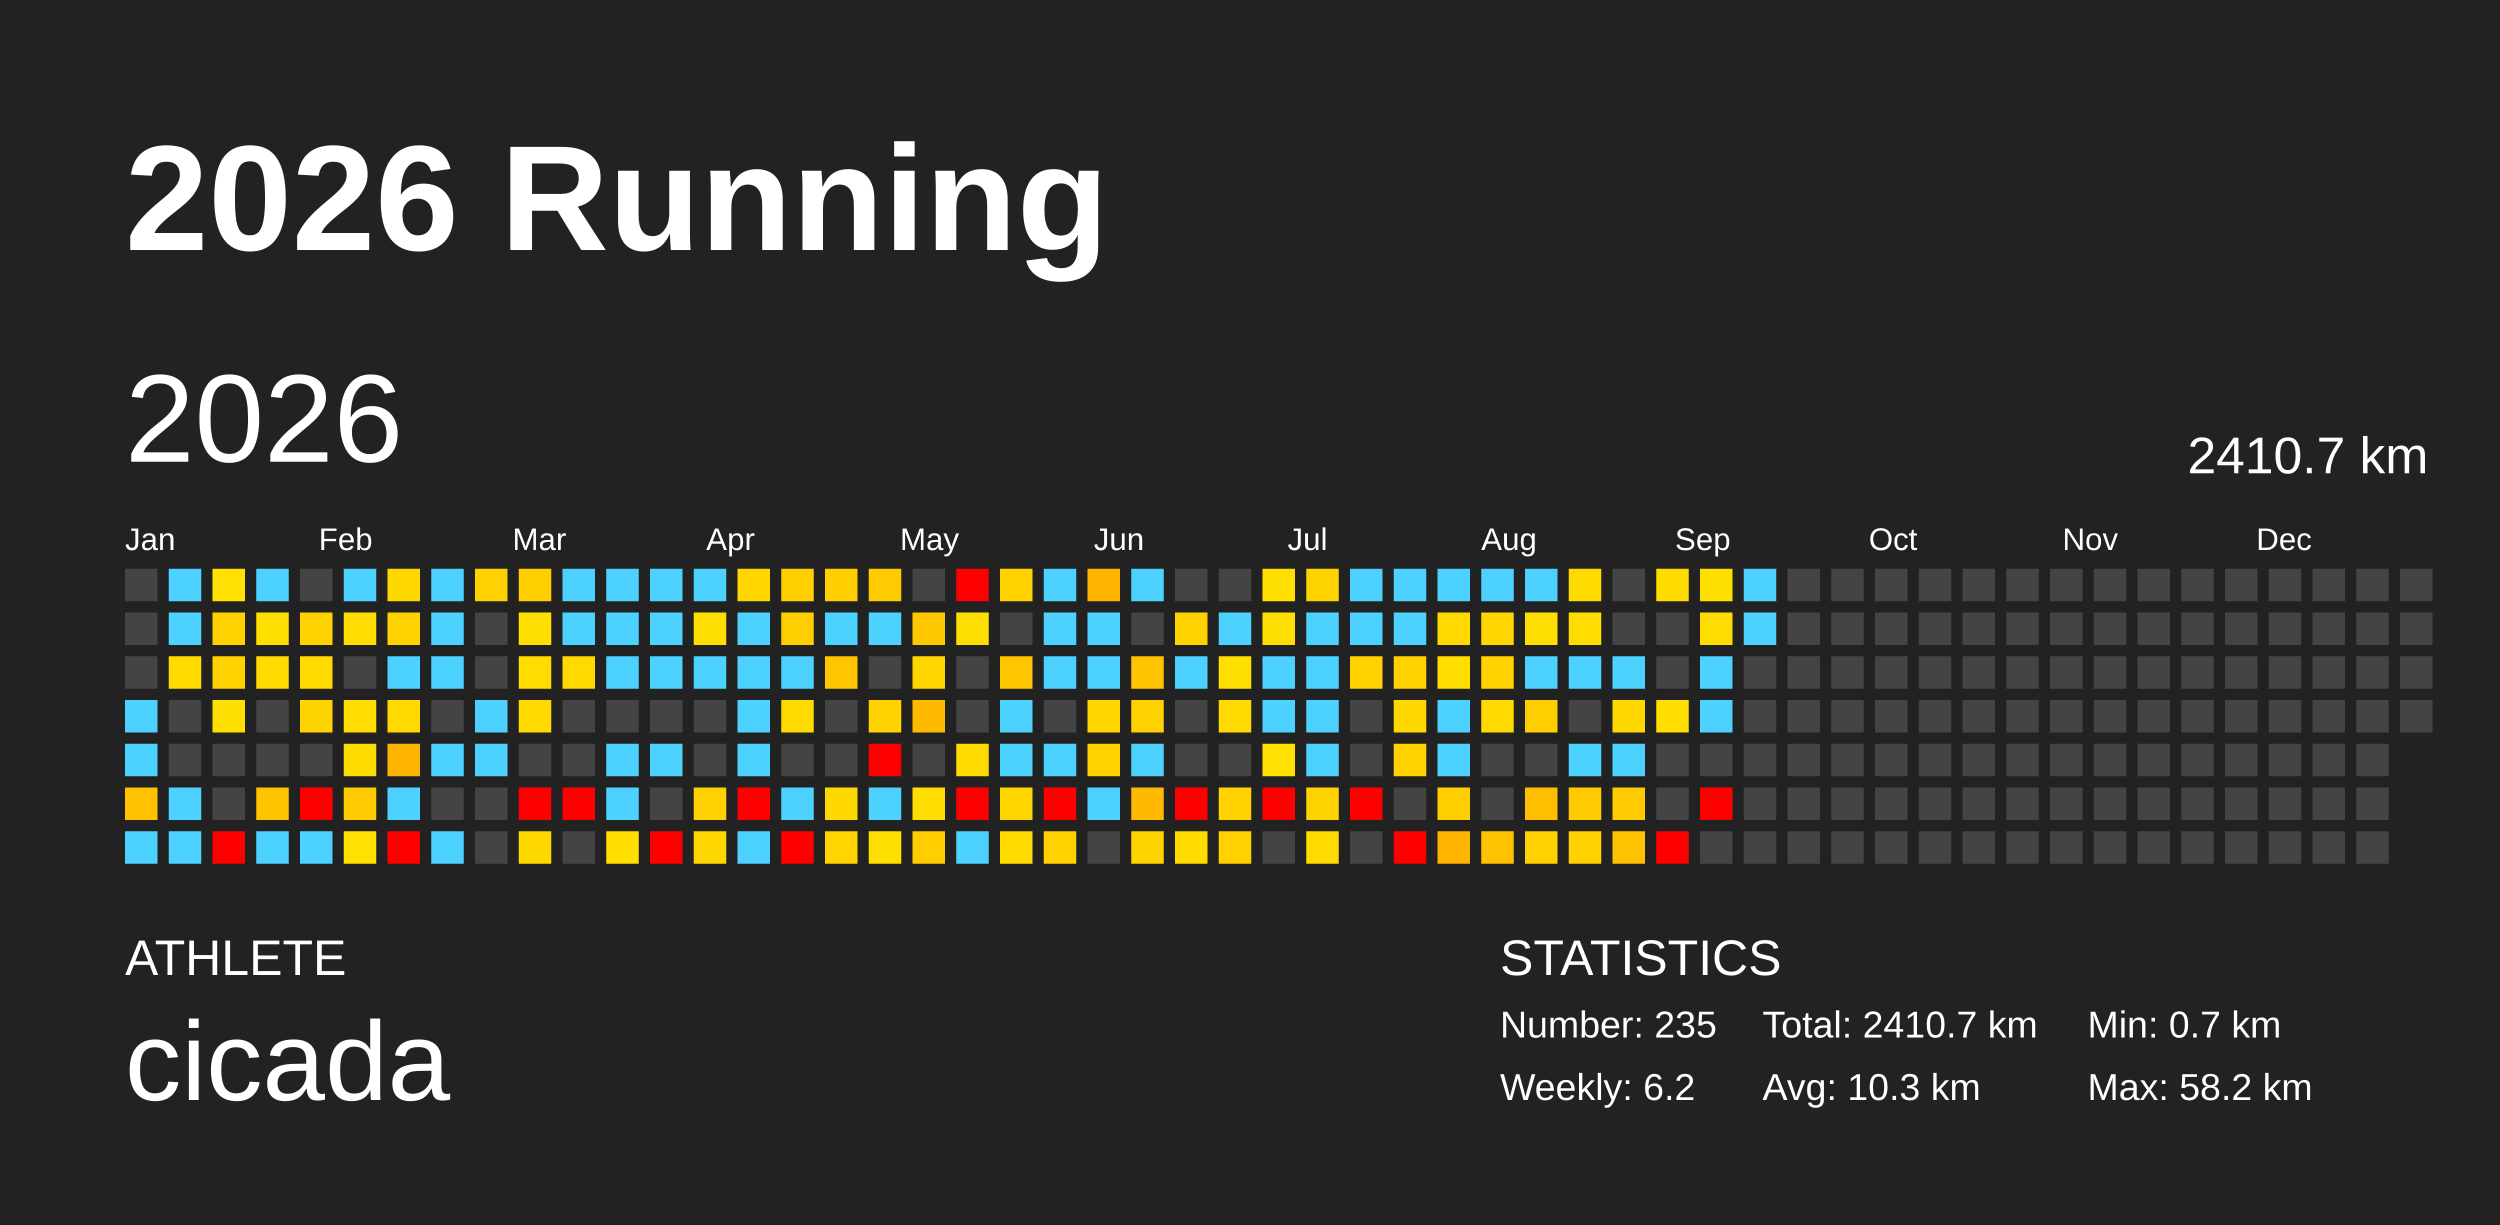
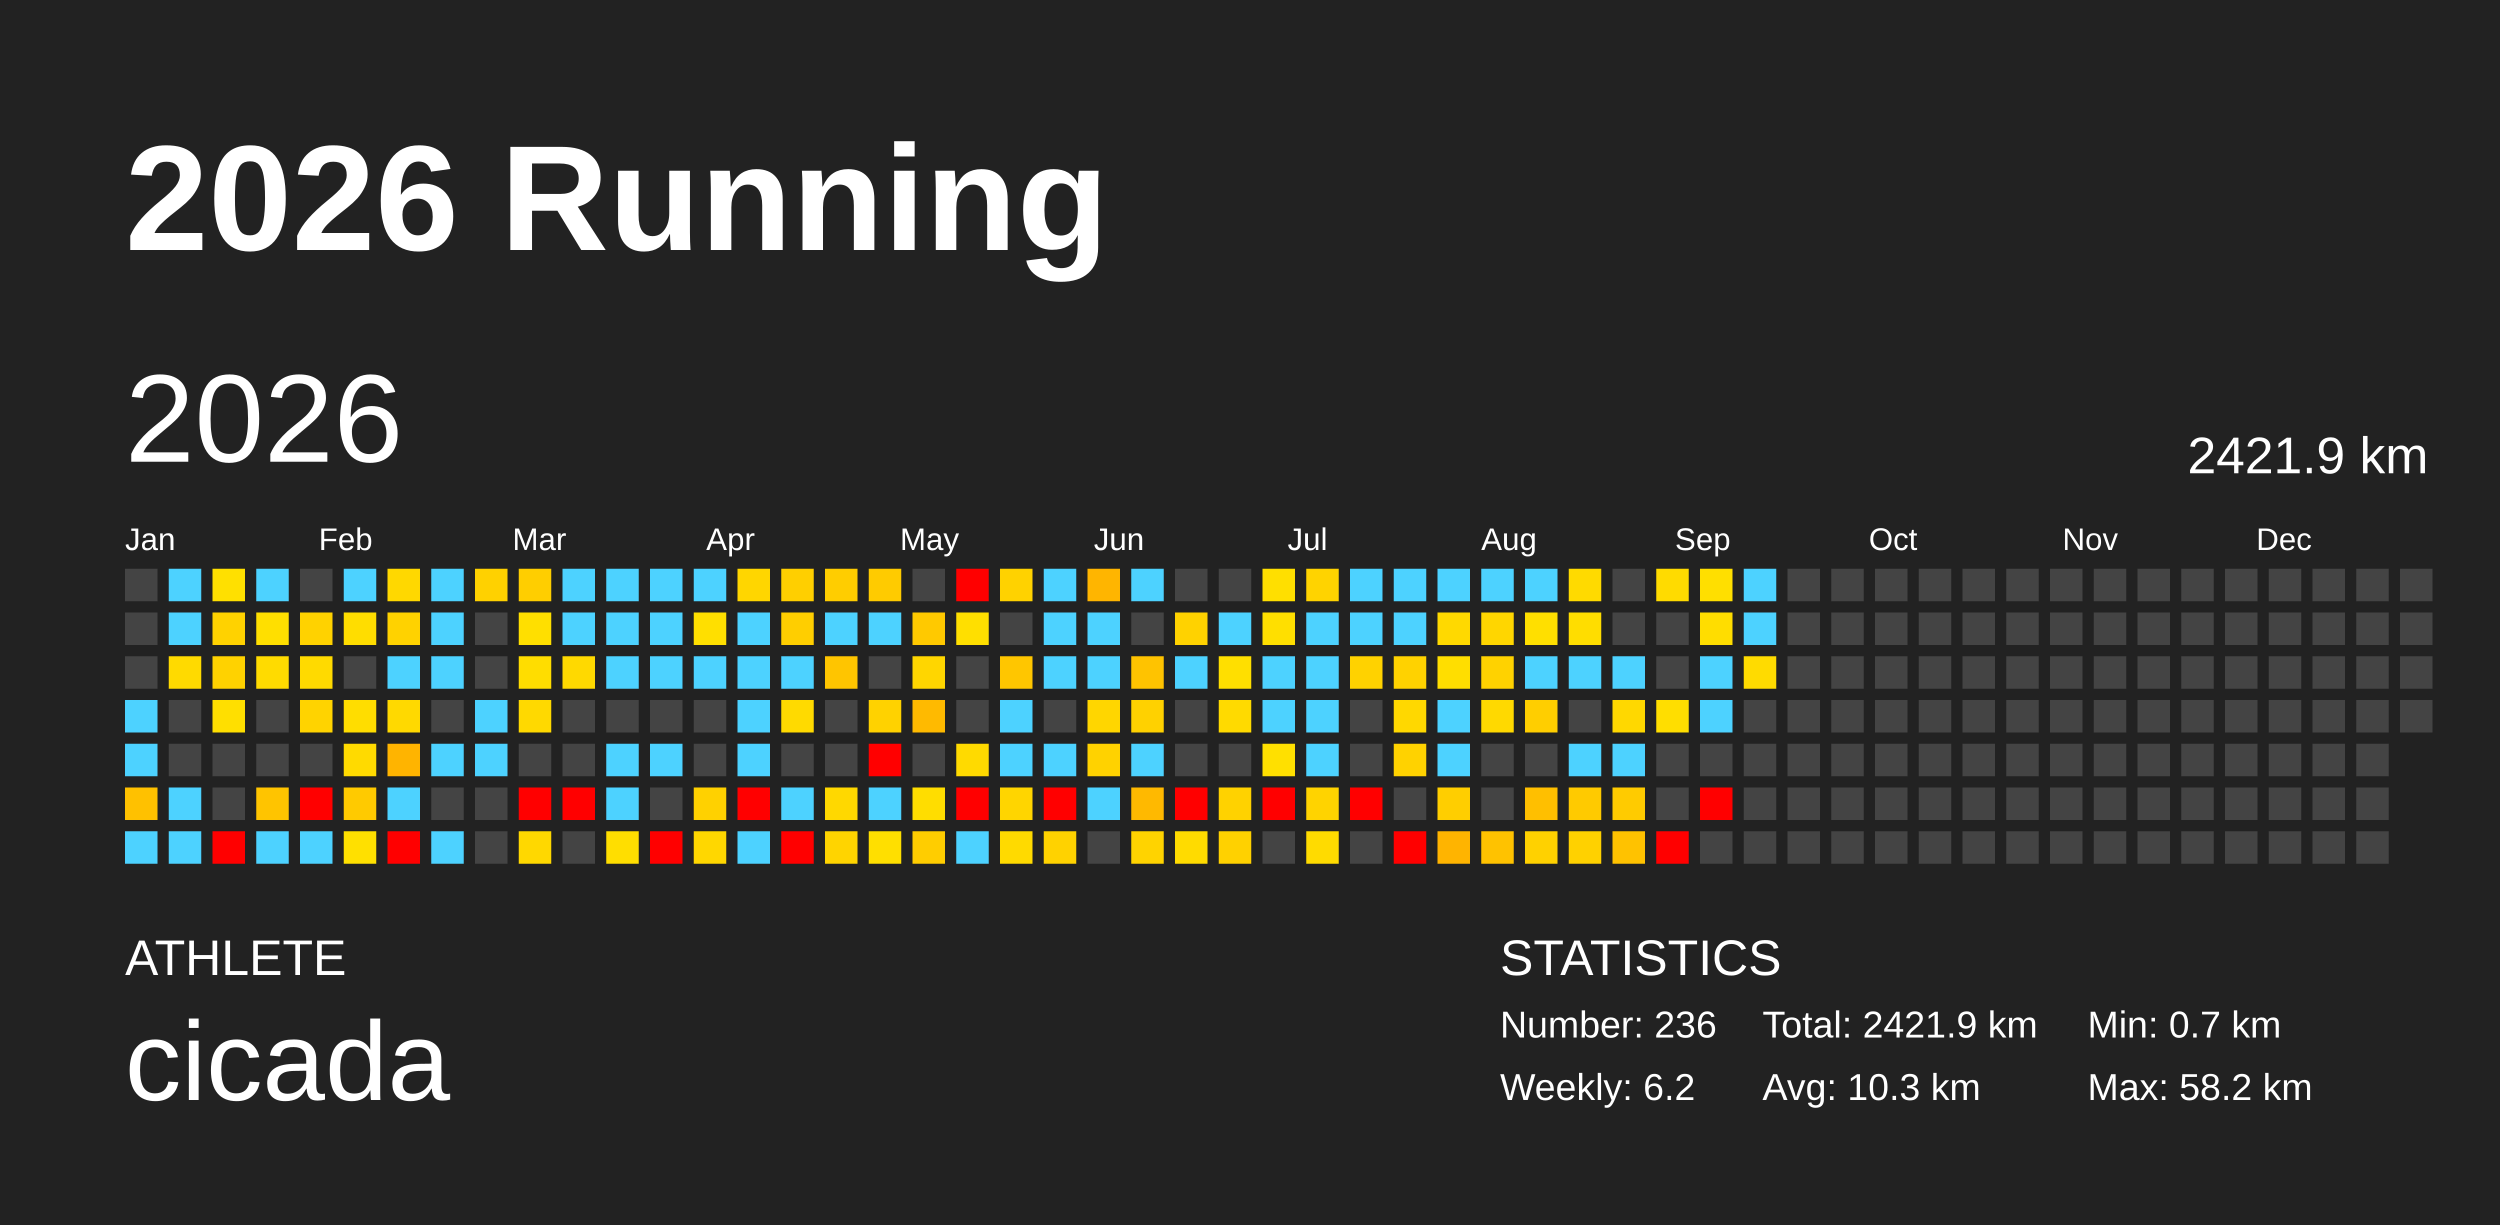
<svg xmlns="http://www.w3.org/2000/svg" baseProfile="full" height="98mm" version="1.1" viewBox="0,0,200,98" width="200mm">
  <defs />
  <rect fill="#222222" height="98" width="200" x="0" y="0" />
  <text fill="#FFFFFF" style="font-size:12px; font-family:Arial; font-weight:bold;" x="10" y="20">2026 Running</text>
  <text fill="#FFFFFF" style="font-size:4px; font-family:Arial" x="10" y="78">ATHLETE</text>
  <text fill="#FFFFFF" style="font-size:9px; font-family:Arial" x="10" y="88">cicada</text>
  <text fill="#FFFFFF" style="font-size:4px; font-family:Arial" x="120" y="78">STATISTICS</text>
-   <text fill="#FFFFFF" style="font-size:3px; font-family:Arial" x="120" y="83">Number: 235</text>
+   <text fill="#FFFFFF" style="font-size:3px; font-family:Arial" x="120" y="83">Number: 236</text>
  <text fill="#FFFFFF" style="font-size:3px; font-family:Arial" x="120" y="88">Weekly: 6.2</text>
-   <text fill="#FFFFFF" style="font-size:3px; font-family:Arial" x="141" y="83">Total: 2410.7 km</text>
+   <text fill="#FFFFFF" style="font-size:3px; font-family:Arial" x="141" y="83">Total: 2421.9 km</text>
  <text fill="#FFFFFF" style="font-size:3px; font-family:Arial" x="141" y="88">Avg: 10.3 km</text>
  <text fill="#FFFFFF" style="font-size:3px; font-family:Arial" x="167" y="83">Min: 0.7 km</text>
  <text fill="#FFFFFF" style="font-size:3px; font-family:Arial" x="167" y="88">Max: 58.2 km</text>
  <text dominant-baseline="hanging" fill="#FFFFFF" style="font-size:10.0px; font-family:Arial;" x="10" y="30">2026</text>
-   <text dominant-baseline="hanging" fill="#FFFFFF" style="font-size:4.125px; font-family:Arial;" x="175" y="35">2410.7 km</text>
+   <text dominant-baseline="hanging" fill="#FFFFFF" style="font-size:4.125px; font-family:Arial;" x="175" y="35">2421.9 km</text>
  <text fill="#FFFFFF" style="font-size:2.5px; font-family:Arial" x="10.0" y="44">Jan</text>
  <text fill="#FFFFFF" style="font-size:2.5px; font-family:Arial" x="25.5" y="44">Feb</text>
  <text fill="#FFFFFF" style="font-size:2.5px; font-family:Arial" x="41.0" y="44">Mar</text>
  <text fill="#FFFFFF" style="font-size:2.5px; font-family:Arial" x="56.5" y="44">Apr</text>
  <text fill="#FFFFFF" style="font-size:2.5px; font-family:Arial" x="72.0" y="44">May</text>
  <text fill="#FFFFFF" style="font-size:2.5px; font-family:Arial" x="87.5" y="44">Jun</text>
  <text fill="#FFFFFF" style="font-size:2.5px; font-family:Arial" x="103.0" y="44">Jul</text>
  <text fill="#FFFFFF" style="font-size:2.5px; font-family:Arial" x="118.5" y="44">Aug</text>
  <text fill="#FFFFFF" style="font-size:2.5px; font-family:Arial" x="134.0" y="44">Sep</text>
  <text fill="#FFFFFF" style="font-size:2.5px; font-family:Arial" x="149.5" y="44">Oct</text>
  <text fill="#FFFFFF" style="font-size:2.5px; font-family:Arial" x="165.0" y="44">Nov</text>
  <text fill="#FFFFFF" style="font-size:2.5px; font-family:Arial" x="180.5" y="44">Dec</text>
  <rect fill="#444444" height="2.6" width="2.6" x="10.0" y="45.5" />
  <rect fill="#444444" height="2.6" width="2.6" x="10.0" y="49.0" />
  <rect fill="#444444" height="2.6" width="2.6" x="10.0" y="52.5" />
  <rect fill="#4dd2ff" height="2.6" width="2.6" x="10.0" y="56.0" />
  <rect fill="#4dd2ff" height="2.6" width="2.6" x="10.0" y="59.5" />
  <rect fill="#ffc100" height="2.6" width="2.6" x="10.0" y="63.0" />
  <rect fill="#4dd2ff" height="2.6" width="2.6" x="10.0" y="66.5" />
  <rect fill="#4dd2ff" height="2.6" width="2.6" x="13.5" y="45.5" />
  <rect fill="#4dd2ff" height="2.6" width="2.6" x="13.5" y="49.0" />
  <rect fill="#ffda00" height="2.6" width="2.6" x="13.5" y="52.5" />
  <rect fill="#444444" height="2.6" width="2.6" x="13.5" y="56.0" />
  <rect fill="#444444" height="2.6" width="2.6" x="13.5" y="59.5" />
  <rect fill="#4dd2ff" height="2.6" width="2.6" x="13.5" y="63.0" />
  <rect fill="#4dd2ff" height="2.6" width="2.6" x="13.5" y="66.5" />
  <rect fill="#ffe000" height="2.6" width="2.6" x="17.0" y="45.5" />
  <rect fill="#ffd200" height="2.6" width="2.6" x="17.0" y="49.0" />
  <rect fill="#ffd200" height="2.6" width="2.6" x="17.0" y="52.5" />
  <rect fill="#ffdf00" height="2.6" width="2.6" x="17.0" y="56.0" />
  <rect fill="#444444" height="2.6" width="2.6" x="17.0" y="59.5" />
  <rect fill="#444444" height="2.6" width="2.6" x="17.0" y="63.0" />
  <rect fill="red" height="2.6" width="2.6" x="17.0" y="66.5" />
  <rect fill="#4dd2ff" height="2.6" width="2.6" x="20.5" y="45.5" />
  <rect fill="#ffdf00" height="2.6" width="2.6" x="20.5" y="49.0" />
  <rect fill="#ffdb00" height="2.6" width="2.6" x="20.5" y="52.5" />
  <rect fill="#444444" height="2.6" width="2.6" x="20.5" y="56.0" />
  <rect fill="#444444" height="2.6" width="2.6" x="20.5" y="59.5" />
  <rect fill="#ffc400" height="2.6" width="2.6" x="20.5" y="63.0" />
  <rect fill="#4dd2ff" height="2.6" width="2.6" x="20.5" y="66.5" />
  <rect fill="#444444" height="2.6" width="2.6" x="24.0" y="45.5" />
  <rect fill="#ffd200" height="2.6" width="2.6" x="24.0" y="49.0" />
  <rect fill="#ffda00" height="2.6" width="2.6" x="24.0" y="52.5" />
  <rect fill="#ffd300" height="2.6" width="2.6" x="24.0" y="56.0" />
  <rect fill="#444444" height="2.6" width="2.6" x="24.0" y="59.5" />
  <rect fill="red" height="2.6" width="2.6" x="24.0" y="63.0" />
  <rect fill="#4dd2ff" height="2.6" width="2.6" x="24.0" y="66.5" />
  <rect fill="#4dd2ff" height="2.6" width="2.6" x="27.5" y="45.5" />
  <rect fill="#ffdd00" height="2.6" width="2.6" x="27.5" y="49.0" />
  <rect fill="#444444" height="2.6" width="2.6" x="27.5" y="52.5" />
  <rect fill="#ffdd00" height="2.6" width="2.6" x="27.5" y="56.0" />
  <rect fill="#ffda00" height="2.6" width="2.6" x="27.5" y="59.5" />
  <rect fill="#ffca00" height="2.6" width="2.6" x="27.5" y="63.0" />
  <rect fill="#ffe000" height="2.6" width="2.6" x="27.5" y="66.5" />
  <rect fill="#ffd800" height="2.6" width="2.6" x="31.0" y="45.5" />
  <rect fill="#ffd200" height="2.6" width="2.6" x="31.0" y="49.0" />
  <rect fill="#4dd2ff" height="2.6" width="2.6" x="31.0" y="52.5" />
  <rect fill="#ffd900" height="2.6" width="2.6" x="31.0" y="56.0" />
  <rect fill="#ffb400" height="2.6" width="2.6" x="31.0" y="59.5" />
  <rect fill="#4dd2ff" height="2.6" width="2.6" x="31.0" y="63.0" />
  <rect fill="red" height="2.6" width="2.6" x="31.0" y="66.5" />
  <rect fill="#4dd2ff" height="2.6" width="2.6" x="34.5" y="45.5" />
  <rect fill="#4dd2ff" height="2.6" width="2.6" x="34.5" y="49.0" />
  <rect fill="#4dd2ff" height="2.6" width="2.6" x="34.5" y="52.5" />
  <rect fill="#444444" height="2.6" width="2.6" x="34.5" y="56.0" />
  <rect fill="#4dd2ff" height="2.6" width="2.6" x="34.5" y="59.5" />
  <rect fill="#444444" height="2.6" width="2.6" x="34.5" y="63.0" />
  <rect fill="#4dd2ff" height="2.6" width="2.6" x="34.5" y="66.5" />
  <rect fill="#ffd100" height="2.6" width="2.6" x="38.0" y="45.5" />
  <rect fill="#444444" height="2.6" width="2.6" x="38.0" y="49.0" />
  <rect fill="#444444" height="2.6" width="2.6" x="38.0" y="52.5" />
  <rect fill="#4dd2ff" height="2.6" width="2.6" x="38.0" y="56.0" />
  <rect fill="#4dd2ff" height="2.6" width="2.6" x="38.0" y="59.5" />
  <rect fill="#444444" height="2.6" width="2.6" x="38.0" y="63.0" />
  <rect fill="#444444" height="2.6" width="2.6" x="38.0" y="66.5" />
  <rect fill="#ffce00" height="2.6" width="2.6" x="41.5" y="45.5" />
  <rect fill="#ffdf00" height="2.6" width="2.6" x="41.5" y="49.0" />
  <rect fill="#ffdd00" height="2.6" width="2.6" x="41.5" y="52.5" />
  <rect fill="#ffd900" height="2.6" width="2.6" x="41.5" y="56.0" />
  <rect fill="#444444" height="2.6" width="2.6" x="41.5" y="59.5" />
  <rect fill="red" height="2.6" width="2.6" x="41.5" y="63.0" />
  <rect fill="#ffd800" height="2.6" width="2.6" x="41.5" y="66.5" />
  <rect fill="#4dd2ff" height="2.6" width="2.6" x="45.0" y="45.5" />
  <rect fill="#4dd2ff" height="2.6" width="2.6" x="45.0" y="49.0" />
  <rect fill="#ffd900" height="2.6" width="2.6" x="45.0" y="52.5" />
  <rect fill="#444444" height="2.6" width="2.6" x="45.0" y="56.0" />
  <rect fill="#444444" height="2.6" width="2.6" x="45.0" y="59.5" />
  <rect fill="red" height="2.6" width="2.6" x="45.0" y="63.0" />
  <rect fill="#444444" height="2.6" width="2.6" x="45.0" y="66.5" />
  <rect fill="#4dd2ff" height="2.6" width="2.6" x="48.5" y="45.5" />
  <rect fill="#4dd2ff" height="2.6" width="2.6" x="48.5" y="49.0" />
  <rect fill="#4dd2ff" height="2.6" width="2.6" x="48.5" y="52.5" />
  <rect fill="#444444" height="2.6" width="2.6" x="48.5" y="56.0" />
  <rect fill="#4dd2ff" height="2.6" width="2.6" x="48.5" y="59.5" />
  <rect fill="#4dd2ff" height="2.6" width="2.6" x="48.5" y="63.0" />
  <rect fill="#ffde00" height="2.6" width="2.6" x="48.5" y="66.5" />
  <rect fill="#4dd2ff" height="2.6" width="2.6" x="52.0" y="45.5" />
  <rect fill="#4dd2ff" height="2.6" width="2.6" x="52.0" y="49.0" />
  <rect fill="#4dd2ff" height="2.6" width="2.6" x="52.0" y="52.5" />
  <rect fill="#444444" height="2.6" width="2.6" x="52.0" y="56.0" />
  <rect fill="#4dd2ff" height="2.6" width="2.6" x="52.0" y="59.5" />
  <rect fill="#444444" height="2.6" width="2.6" x="52.0" y="63.0" />
  <rect fill="red" height="2.6" width="2.6" x="52.0" y="66.5" />
  <rect fill="#4dd2ff" height="2.6" width="2.6" x="55.5" y="45.5" />
  <rect fill="#ffdf00" height="2.6" width="2.6" x="55.5" y="49.0" />
  <rect fill="#4dd2ff" height="2.6" width="2.6" x="55.5" y="52.5" />
  <rect fill="#444444" height="2.6" width="2.6" x="55.5" y="56.0" />
  <rect fill="#444444" height="2.6" width="2.6" x="55.5" y="59.5" />
  <rect fill="#ffd100" height="2.6" width="2.6" x="55.5" y="63.0" />
  <rect fill="#ffd700" height="2.6" width="2.6" x="55.5" y="66.5" />
  <rect fill="#ffd600" height="2.6" width="2.6" x="59.0" y="45.5" />
  <rect fill="#4dd2ff" height="2.6" width="2.6" x="59.0" y="49.0" />
  <rect fill="#4dd2ff" height="2.6" width="2.6" x="59.0" y="52.5" />
  <rect fill="#4dd2ff" height="2.6" width="2.6" x="59.0" y="56.0" />
  <rect fill="#4dd2ff" height="2.6" width="2.6" x="59.0" y="59.5" />
  <rect fill="red" height="2.6" width="2.6" x="59.0" y="63.0" />
  <rect fill="#4dd2ff" height="2.6" width="2.6" x="59.0" y="66.5" />
  <rect fill="#ffcf00" height="2.6" width="2.6" x="62.5" y="45.5" />
  <rect fill="#ffce00" height="2.6" width="2.6" x="62.5" y="49.0" />
  <rect fill="#4dd2ff" height="2.6" width="2.6" x="62.5" y="52.5" />
  <rect fill="#ffda00" height="2.6" width="2.6" x="62.5" y="56.0" />
  <rect fill="#444444" height="2.6" width="2.6" x="62.5" y="59.5" />
  <rect fill="#4dd2ff" height="2.6" width="2.6" x="62.5" y="63.0" />
  <rect fill="red" height="2.6" width="2.6" x="62.5" y="66.5" />
  <rect fill="#ffcd00" height="2.6" width="2.6" x="66.0" y="45.5" />
  <rect fill="#4dd2ff" height="2.6" width="2.6" x="66.0" y="49.0" />
  <rect fill="#ffc500" height="2.6" width="2.6" x="66.0" y="52.5" />
  <rect fill="#444444" height="2.6" width="2.6" x="66.0" y="56.0" />
  <rect fill="#444444" height="2.6" width="2.6" x="66.0" y="59.5" />
  <rect fill="#ffd800" height="2.6" width="2.6" x="66.0" y="63.0" />
  <rect fill="#ffd400" height="2.6" width="2.6" x="66.0" y="66.5" />
  <rect fill="#ffcb00" height="2.6" width="2.6" x="69.5" y="45.5" />
  <rect fill="#4dd2ff" height="2.6" width="2.6" x="69.5" y="49.0" />
  <rect fill="#444444" height="2.6" width="2.6" x="69.5" y="52.5" />
  <rect fill="#ffd200" height="2.6" width="2.6" x="69.5" y="56.0" />
  <rect fill="red" height="2.6" width="2.6" x="69.5" y="59.5" />
  <rect fill="#4dd2ff" height="2.6" width="2.6" x="69.5" y="63.0" />
  <rect fill="#ffdf00" height="2.6" width="2.6" x="69.5" y="66.5" />
  <rect fill="#444444" height="2.6" width="2.6" x="73.0" y="45.5" />
  <rect fill="#ffc900" height="2.6" width="2.6" x="73.0" y="49.0" />
  <rect fill="#ffd600" height="2.6" width="2.6" x="73.0" y="52.5" />
  <rect fill="#ffba00" height="2.6" width="2.6" x="73.0" y="56.0" />
  <rect fill="#444444" height="2.6" width="2.6" x="73.0" y="59.5" />
  <rect fill="#ffdd00" height="2.6" width="2.6" x="73.0" y="63.0" />
  <rect fill="#ffcd00" height="2.6" width="2.6" x="73.0" y="66.5" />
  <rect fill="red" height="2.6" width="2.6" x="76.5" y="45.5" />
  <rect fill="#ffdf00" height="2.6" width="2.6" x="76.5" y="49.0" />
  <rect fill="#444444" height="2.6" width="2.6" x="76.5" y="52.5" />
  <rect fill="#444444" height="2.6" width="2.6" x="76.5" y="56.0" />
  <rect fill="#ffda00" height="2.6" width="2.6" x="76.5" y="59.5" />
  <rect fill="red" height="2.6" width="2.6" x="76.5" y="63.0" />
  <rect fill="#4dd2ff" height="2.6" width="2.6" x="76.5" y="66.5" />
  <rect fill="#ffd200" height="2.6" width="2.6" x="80.0" y="45.5" />
  <rect fill="#444444" height="2.6" width="2.6" x="80.0" y="49.0" />
  <rect fill="#ffc600" height="2.6" width="2.6" x="80.0" y="52.5" />
  <rect fill="#4dd2ff" height="2.6" width="2.6" x="80.0" y="56.0" />
  <rect fill="#4dd2ff" height="2.6" width="2.6" x="80.0" y="59.5" />
  <rect fill="#ffd500" height="2.6" width="2.6" x="80.0" y="63.0" />
  <rect fill="#ffda00" height="2.6" width="2.6" x="80.0" y="66.5" />
  <rect fill="#4dd2ff" height="2.6" width="2.6" x="83.5" y="45.5" />
  <rect fill="#4dd2ff" height="2.6" width="2.6" x="83.5" y="49.0" />
  <rect fill="#4dd2ff" height="2.6" width="2.6" x="83.5" y="52.5" />
  <rect fill="#444444" height="2.6" width="2.6" x="83.5" y="56.0" />
  <rect fill="#4dd2ff" height="2.6" width="2.6" x="83.5" y="59.5" />
  <rect fill="red" height="2.6" width="2.6" x="83.5" y="63.0" />
  <rect fill="#ffd200" height="2.6" width="2.6" x="83.5" y="66.5" />
  <rect fill="#ffb500" height="2.6" width="2.6" x="87.0" y="45.5" />
  <rect fill="#4dd2ff" height="2.6" width="2.6" x="87.0" y="49.0" />
  <rect fill="#4dd2ff" height="2.6" width="2.6" x="87.0" y="52.5" />
  <rect fill="#ffd600" height="2.6" width="2.6" x="87.0" y="56.0" />
  <rect fill="#ffd200" height="2.6" width="2.6" x="87.0" y="59.5" />
  <rect fill="#4dd2ff" height="2.6" width="2.6" x="87.0" y="63.0" />
  <rect fill="#444444" height="2.6" width="2.6" x="87.0" y="66.5" />
  <rect fill="#4dd2ff" height="2.6" width="2.6" x="90.5" y="45.5" />
  <rect fill="#444444" height="2.6" width="2.6" x="90.5" y="49.0" />
  <rect fill="#ffc300" height="2.6" width="2.6" x="90.5" y="52.5" />
  <rect fill="#ffd100" height="2.6" width="2.6" x="90.5" y="56.0" />
  <rect fill="#4dd2ff" height="2.6" width="2.6" x="90.5" y="59.5" />
  <rect fill="#ffb900" height="2.6" width="2.6" x="90.5" y="63.0" />
  <rect fill="#ffd300" height="2.6" width="2.6" x="90.5" y="66.5" />
  <rect fill="#444444" height="2.6" width="2.6" x="94.0" y="45.5" />
  <rect fill="#ffd200" height="2.6" width="2.6" x="94.0" y="49.0" />
  <rect fill="#4dd2ff" height="2.6" width="2.6" x="94.0" y="52.5" />
  <rect fill="#444444" height="2.6" width="2.6" x="94.0" y="56.0" />
  <rect fill="#444444" height="2.6" width="2.6" x="94.0" y="59.5" />
  <rect fill="red" height="2.6" width="2.6" x="94.0" y="63.0" />
  <rect fill="#ffdb00" height="2.6" width="2.6" x="94.0" y="66.5" />
  <rect fill="#444444" height="2.6" width="2.6" x="97.5" y="45.5" />
  <rect fill="#4dd2ff" height="2.6" width="2.6" x="97.5" y="49.0" />
  <rect fill="#ffdf00" height="2.6" width="2.6" x="97.5" y="52.5" />
  <rect fill="#ffda00" height="2.6" width="2.6" x="97.5" y="56.0" />
  <rect fill="#444444" height="2.6" width="2.6" x="97.5" y="59.5" />
  <rect fill="#ffd200" height="2.6" width="2.6" x="97.5" y="63.0" />
  <rect fill="#ffd100" height="2.6" width="2.6" x="97.5" y="66.5" />
  <rect fill="#ffdf00" height="2.6" width="2.6" x="101.0" y="45.5" />
  <rect fill="#ffdf00" height="2.6" width="2.6" x="101.0" y="49.0" />
  <rect fill="#4dd2ff" height="2.6" width="2.6" x="101.0" y="52.5" />
  <rect fill="#4dd2ff" height="2.6" width="2.6" x="101.0" y="56.0" />
  <rect fill="#ffe000" height="2.6" width="2.6" x="101.0" y="59.5" />
  <rect fill="red" height="2.6" width="2.6" x="101.0" y="63.0" />
  <rect fill="#444444" height="2.6" width="2.6" x="101.0" y="66.5" />
  <rect fill="#ffd300" height="2.6" width="2.6" x="104.5" y="45.5" />
  <rect fill="#4dd2ff" height="2.6" width="2.6" x="104.5" y="49.0" />
  <rect fill="#4dd2ff" height="2.6" width="2.6" x="104.5" y="52.5" />
  <rect fill="#4dd2ff" height="2.6" width="2.6" x="104.5" y="56.0" />
  <rect fill="#4dd2ff" height="2.6" width="2.6" x="104.5" y="59.5" />
  <rect fill="#ffd300" height="2.6" width="2.6" x="104.5" y="63.0" />
  <rect fill="#ffdb00" height="2.6" width="2.6" x="104.5" y="66.5" />
  <rect fill="#4dd2ff" height="2.6" width="2.6" x="108.0" y="45.5" />
  <rect fill="#4dd2ff" height="2.6" width="2.6" x="108.0" y="49.0" />
  <rect fill="#ffd200" height="2.6" width="2.6" x="108.0" y="52.5" />
  <rect fill="#444444" height="2.6" width="2.6" x="108.0" y="56.0" />
  <rect fill="#444444" height="2.6" width="2.6" x="108.0" y="59.5" />
  <rect fill="red" height="2.6" width="2.6" x="108.0" y="63.0" />
  <rect fill="#444444" height="2.6" width="2.6" x="108.0" y="66.5" />
  <rect fill="#4dd2ff" height="2.6" width="2.6" x="111.5" y="45.5" />
  <rect fill="#4dd2ff" height="2.6" width="2.6" x="111.5" y="49.0" />
  <rect fill="#ffd200" height="2.6" width="2.6" x="111.5" y="52.5" />
  <rect fill="#ffd800" height="2.6" width="2.6" x="111.5" y="56.0" />
  <rect fill="#ffd200" height="2.6" width="2.6" x="111.5" y="59.5" />
  <rect fill="#444444" height="2.6" width="2.6" x="111.5" y="63.0" />
  <rect fill="red" height="2.6" width="2.6" x="111.5" y="66.5" />
  <rect fill="#4dd2ff" height="2.6" width="2.6" x="115.0" y="45.5" />
  <rect fill="#ffd900" height="2.6" width="2.6" x="115.0" y="49.0" />
  <rect fill="#ffde00" height="2.6" width="2.6" x="115.0" y="52.5" />
  <rect fill="#4dd2ff" height="2.6" width="2.6" x="115.0" y="56.0" />
  <rect fill="#4dd2ff" height="2.6" width="2.6" x="115.0" y="59.5" />
  <rect fill="#ffce00" height="2.6" width="2.6" x="115.0" y="63.0" />
  <rect fill="#ffb400" height="2.6" width="2.6" x="115.0" y="66.5" />
  <rect fill="#4dd2ff" height="2.6" width="2.6" x="118.5" y="45.5" />
  <rect fill="#ffd600" height="2.6" width="2.6" x="118.5" y="49.0" />
  <rect fill="#ffd200" height="2.6" width="2.6" x="118.5" y="52.5" />
  <rect fill="#ffd900" height="2.6" width="2.6" x="118.5" y="56.0" />
  <rect fill="#444444" height="2.6" width="2.6" x="118.5" y="59.5" />
  <rect fill="#444444" height="2.6" width="2.6" x="118.5" y="63.0" />
  <rect fill="#ffc200" height="2.6" width="2.6" x="118.5" y="66.5" />
  <rect fill="#4dd2ff" height="2.6" width="2.6" x="122.0" y="45.5" />
  <rect fill="#ffdf00" height="2.6" width="2.6" x="122.0" y="49.0" />
  <rect fill="#4dd2ff" height="2.6" width="2.6" x="122.0" y="52.5" />
  <rect fill="#ffce00" height="2.6" width="2.6" x="122.0" y="56.0" />
  <rect fill="#444444" height="2.6" width="2.6" x="122.0" y="59.5" />
  <rect fill="#ffbf00" height="2.6" width="2.6" x="122.0" y="63.0" />
  <rect fill="#ffd100" height="2.6" width="2.6" x="122.0" y="66.5" />
  <rect fill="#ffda00" height="2.6" width="2.6" x="125.5" y="45.5" />
  <rect fill="#ffdd00" height="2.6" width="2.6" x="125.5" y="49.0" />
  <rect fill="#4dd2ff" height="2.6" width="2.6" x="125.5" y="52.5" />
  <rect fill="#444444" height="2.6" width="2.6" x="125.5" y="56.0" />
  <rect fill="#4dd2ff" height="2.6" width="2.6" x="125.5" y="59.5" />
  <rect fill="#ffca00" height="2.6" width="2.6" x="125.5" y="63.0" />
  <rect fill="#ffd100" height="2.6" width="2.6" x="125.5" y="66.5" />
  <rect fill="#444444" height="2.6" width="2.6" x="129.0" y="45.5" />
  <rect fill="#444444" height="2.6" width="2.6" x="129.0" y="49.0" />
  <rect fill="#4dd2ff" height="2.6" width="2.6" x="129.0" y="52.5" />
  <rect fill="#ffd800" height="2.6" width="2.6" x="129.0" y="56.0" />
  <rect fill="#4dd2ff" height="2.6" width="2.6" x="129.0" y="59.5" />
  <rect fill="#ffcb00" height="2.6" width="2.6" x="129.0" y="63.0" />
  <rect fill="#ffc200" height="2.6" width="2.6" x="129.0" y="66.5" />
  <rect fill="#ffdb00" height="2.6" width="2.6" x="132.5" y="45.5" />
  <rect fill="#444444" height="2.6" width="2.6" x="132.5" y="49.0" />
  <rect fill="#444444" height="2.6" width="2.6" x="132.5" y="52.5" />
  <rect fill="#ffde00" height="2.6" width="2.6" x="132.5" y="56.0" />
  <rect fill="#444444" height="2.6" width="2.6" x="132.5" y="59.5" />
  <rect fill="#444444" height="2.6" width="2.6" x="132.5" y="63.0" />
  <rect fill="red" height="2.6" width="2.6" x="132.5" y="66.5" />
  <rect fill="#ffdf00" height="2.6" width="2.6" x="136.0" y="45.5" />
  <rect fill="#ffdd00" height="2.6" width="2.6" x="136.0" y="49.0" />
  <rect fill="#4dd2ff" height="2.6" width="2.6" x="136.0" y="52.5" />
  <rect fill="#4dd2ff" height="2.6" width="2.6" x="136.0" y="56.0" />
  <rect fill="#444444" height="2.6" width="2.6" x="136.0" y="59.5" />
  <rect fill="red" height="2.6" width="2.6" x="136.0" y="63.0" />
  <rect fill="#444444" height="2.6" width="2.6" x="136.0" y="66.5" />
  <rect fill="#4dd2ff" height="2.6" width="2.6" x="139.5" y="45.5" />
  <rect fill="#4dd2ff" height="2.6" width="2.6" x="139.5" y="49.0" />
-   <rect fill="#444444" height="2.6" width="2.6" x="139.5" y="52.5" />
+   <rect fill="#ffdb00" height="2.6" width="2.6" x="139.5" y="52.5" />
  <rect fill="#444444" height="2.6" width="2.6" x="139.5" y="56.0" />
  <rect fill="#444444" height="2.6" width="2.6" x="139.5" y="59.5" />
  <rect fill="#444444" height="2.6" width="2.6" x="139.5" y="63.0" />
  <rect fill="#444444" height="2.6" width="2.6" x="139.5" y="66.5" />
  <rect fill="#444444" height="2.6" width="2.6" x="143.0" y="45.5" />
  <rect fill="#444444" height="2.6" width="2.6" x="143.0" y="49.0" />
  <rect fill="#444444" height="2.6" width="2.6" x="143.0" y="52.5" />
  <rect fill="#444444" height="2.6" width="2.6" x="143.0" y="56.0" />
  <rect fill="#444444" height="2.6" width="2.6" x="143.0" y="59.5" />
  <rect fill="#444444" height="2.6" width="2.6" x="143.0" y="63.0" />
  <rect fill="#444444" height="2.6" width="2.6" x="143.0" y="66.5" />
  <rect fill="#444444" height="2.6" width="2.6" x="146.5" y="45.5" />
  <rect fill="#444444" height="2.6" width="2.6" x="146.5" y="49.0" />
  <rect fill="#444444" height="2.6" width="2.6" x="146.5" y="52.5" />
  <rect fill="#444444" height="2.6" width="2.6" x="146.5" y="56.0" />
  <rect fill="#444444" height="2.6" width="2.6" x="146.5" y="59.5" />
  <rect fill="#444444" height="2.6" width="2.6" x="146.5" y="63.0" />
  <rect fill="#444444" height="2.6" width="2.6" x="146.5" y="66.5" />
  <rect fill="#444444" height="2.6" width="2.6" x="150.0" y="45.5" />
  <rect fill="#444444" height="2.6" width="2.6" x="150.0" y="49.0" />
  <rect fill="#444444" height="2.6" width="2.6" x="150.0" y="52.5" />
  <rect fill="#444444" height="2.6" width="2.6" x="150.0" y="56.0" />
  <rect fill="#444444" height="2.6" width="2.6" x="150.0" y="59.5" />
  <rect fill="#444444" height="2.6" width="2.6" x="150.0" y="63.0" />
  <rect fill="#444444" height="2.6" width="2.6" x="150.0" y="66.5" />
  <rect fill="#444444" height="2.6" width="2.6" x="153.5" y="45.5" />
  <rect fill="#444444" height="2.6" width="2.6" x="153.5" y="49.0" />
  <rect fill="#444444" height="2.6" width="2.6" x="153.5" y="52.5" />
  <rect fill="#444444" height="2.6" width="2.6" x="153.5" y="56.0" />
  <rect fill="#444444" height="2.6" width="2.6" x="153.5" y="59.5" />
  <rect fill="#444444" height="2.6" width="2.6" x="153.5" y="63.0" />
  <rect fill="#444444" height="2.6" width="2.6" x="153.5" y="66.5" />
  <rect fill="#444444" height="2.6" width="2.6" x="157.0" y="45.5" />
  <rect fill="#444444" height="2.6" width="2.6" x="157.0" y="49.0" />
  <rect fill="#444444" height="2.6" width="2.6" x="157.0" y="52.5" />
  <rect fill="#444444" height="2.6" width="2.6" x="157.0" y="56.0" />
  <rect fill="#444444" height="2.6" width="2.6" x="157.0" y="59.5" />
  <rect fill="#444444" height="2.6" width="2.6" x="157.0" y="63.0" />
  <rect fill="#444444" height="2.6" width="2.6" x="157.0" y="66.5" />
  <rect fill="#444444" height="2.6" width="2.6" x="160.5" y="45.5" />
  <rect fill="#444444" height="2.6" width="2.6" x="160.5" y="49.0" />
  <rect fill="#444444" height="2.6" width="2.6" x="160.5" y="52.5" />
  <rect fill="#444444" height="2.6" width="2.6" x="160.5" y="56.0" />
  <rect fill="#444444" height="2.6" width="2.6" x="160.5" y="59.5" />
  <rect fill="#444444" height="2.6" width="2.6" x="160.5" y="63.0" />
  <rect fill="#444444" height="2.6" width="2.6" x="160.5" y="66.5" />
  <rect fill="#444444" height="2.6" width="2.6" x="164.0" y="45.5" />
  <rect fill="#444444" height="2.6" width="2.6" x="164.0" y="49.0" />
  <rect fill="#444444" height="2.6" width="2.6" x="164.0" y="52.5" />
  <rect fill="#444444" height="2.6" width="2.6" x="164.0" y="56.0" />
  <rect fill="#444444" height="2.6" width="2.6" x="164.0" y="59.5" />
  <rect fill="#444444" height="2.6" width="2.6" x="164.0" y="63.0" />
  <rect fill="#444444" height="2.6" width="2.6" x="164.0" y="66.5" />
  <rect fill="#444444" height="2.6" width="2.6" x="167.5" y="45.5" />
  <rect fill="#444444" height="2.6" width="2.6" x="167.5" y="49.0" />
  <rect fill="#444444" height="2.6" width="2.6" x="167.5" y="52.5" />
  <rect fill="#444444" height="2.6" width="2.6" x="167.5" y="56.0" />
  <rect fill="#444444" height="2.6" width="2.6" x="167.5" y="59.5" />
  <rect fill="#444444" height="2.6" width="2.6" x="167.5" y="63.0" />
  <rect fill="#444444" height="2.6" width="2.6" x="167.5" y="66.5" />
  <rect fill="#444444" height="2.6" width="2.6" x="171.0" y="45.5" />
  <rect fill="#444444" height="2.6" width="2.6" x="171.0" y="49.0" />
  <rect fill="#444444" height="2.6" width="2.6" x="171.0" y="52.5" />
  <rect fill="#444444" height="2.6" width="2.6" x="171.0" y="56.0" />
  <rect fill="#444444" height="2.6" width="2.6" x="171.0" y="59.5" />
  <rect fill="#444444" height="2.6" width="2.6" x="171.0" y="63.0" />
  <rect fill="#444444" height="2.6" width="2.6" x="171.0" y="66.5" />
  <rect fill="#444444" height="2.6" width="2.6" x="174.5" y="45.5" />
  <rect fill="#444444" height="2.6" width="2.6" x="174.5" y="49.0" />
  <rect fill="#444444" height="2.6" width="2.6" x="174.5" y="52.5" />
  <rect fill="#444444" height="2.6" width="2.6" x="174.5" y="56.0" />
  <rect fill="#444444" height="2.6" width="2.6" x="174.5" y="59.5" />
  <rect fill="#444444" height="2.6" width="2.6" x="174.5" y="63.0" />
  <rect fill="#444444" height="2.6" width="2.6" x="174.5" y="66.5" />
  <rect fill="#444444" height="2.6" width="2.6" x="178.0" y="45.5" />
  <rect fill="#444444" height="2.6" width="2.6" x="178.0" y="49.0" />
  <rect fill="#444444" height="2.6" width="2.6" x="178.0" y="52.5" />
  <rect fill="#444444" height="2.6" width="2.6" x="178.0" y="56.0" />
  <rect fill="#444444" height="2.6" width="2.6" x="178.0" y="59.5" />
  <rect fill="#444444" height="2.6" width="2.6" x="178.0" y="63.0" />
  <rect fill="#444444" height="2.6" width="2.6" x="178.0" y="66.5" />
  <rect fill="#444444" height="2.6" width="2.6" x="181.5" y="45.5" />
  <rect fill="#444444" height="2.6" width="2.6" x="181.5" y="49.0" />
  <rect fill="#444444" height="2.6" width="2.6" x="181.5" y="52.5" />
  <rect fill="#444444" height="2.6" width="2.6" x="181.5" y="56.0" />
  <rect fill="#444444" height="2.6" width="2.6" x="181.5" y="59.5" />
  <rect fill="#444444" height="2.6" width="2.6" x="181.5" y="63.0" />
  <rect fill="#444444" height="2.6" width="2.6" x="181.5" y="66.5" />
  <rect fill="#444444" height="2.6" width="2.6" x="185.0" y="45.5" />
  <rect fill="#444444" height="2.6" width="2.6" x="185.0" y="49.0" />
  <rect fill="#444444" height="2.6" width="2.6" x="185.0" y="52.5" />
  <rect fill="#444444" height="2.6" width="2.6" x="185.0" y="56.0" />
  <rect fill="#444444" height="2.6" width="2.6" x="185.0" y="59.5" />
  <rect fill="#444444" height="2.6" width="2.6" x="185.0" y="63.0" />
  <rect fill="#444444" height="2.6" width="2.6" x="185.0" y="66.5" />
  <rect fill="#444444" height="2.6" width="2.6" x="188.5" y="45.5" />
  <rect fill="#444444" height="2.6" width="2.6" x="188.5" y="49.0" />
  <rect fill="#444444" height="2.6" width="2.6" x="188.5" y="52.5" />
  <rect fill="#444444" height="2.6" width="2.6" x="188.5" y="56.0" />
  <rect fill="#444444" height="2.6" width="2.6" x="188.5" y="59.5" />
  <rect fill="#444444" height="2.6" width="2.6" x="188.5" y="63.0" />
  <rect fill="#444444" height="2.6" width="2.6" x="188.5" y="66.5" />
  <rect fill="#444444" height="2.6" width="2.6" x="192.0" y="45.5" />
  <rect fill="#444444" height="2.6" width="2.6" x="192.0" y="49.0" />
  <rect fill="#444444" height="2.6" width="2.6" x="192.0" y="52.5" />
  <rect fill="#444444" height="2.6" width="2.6" x="192.0" y="56.0" />
</svg>
